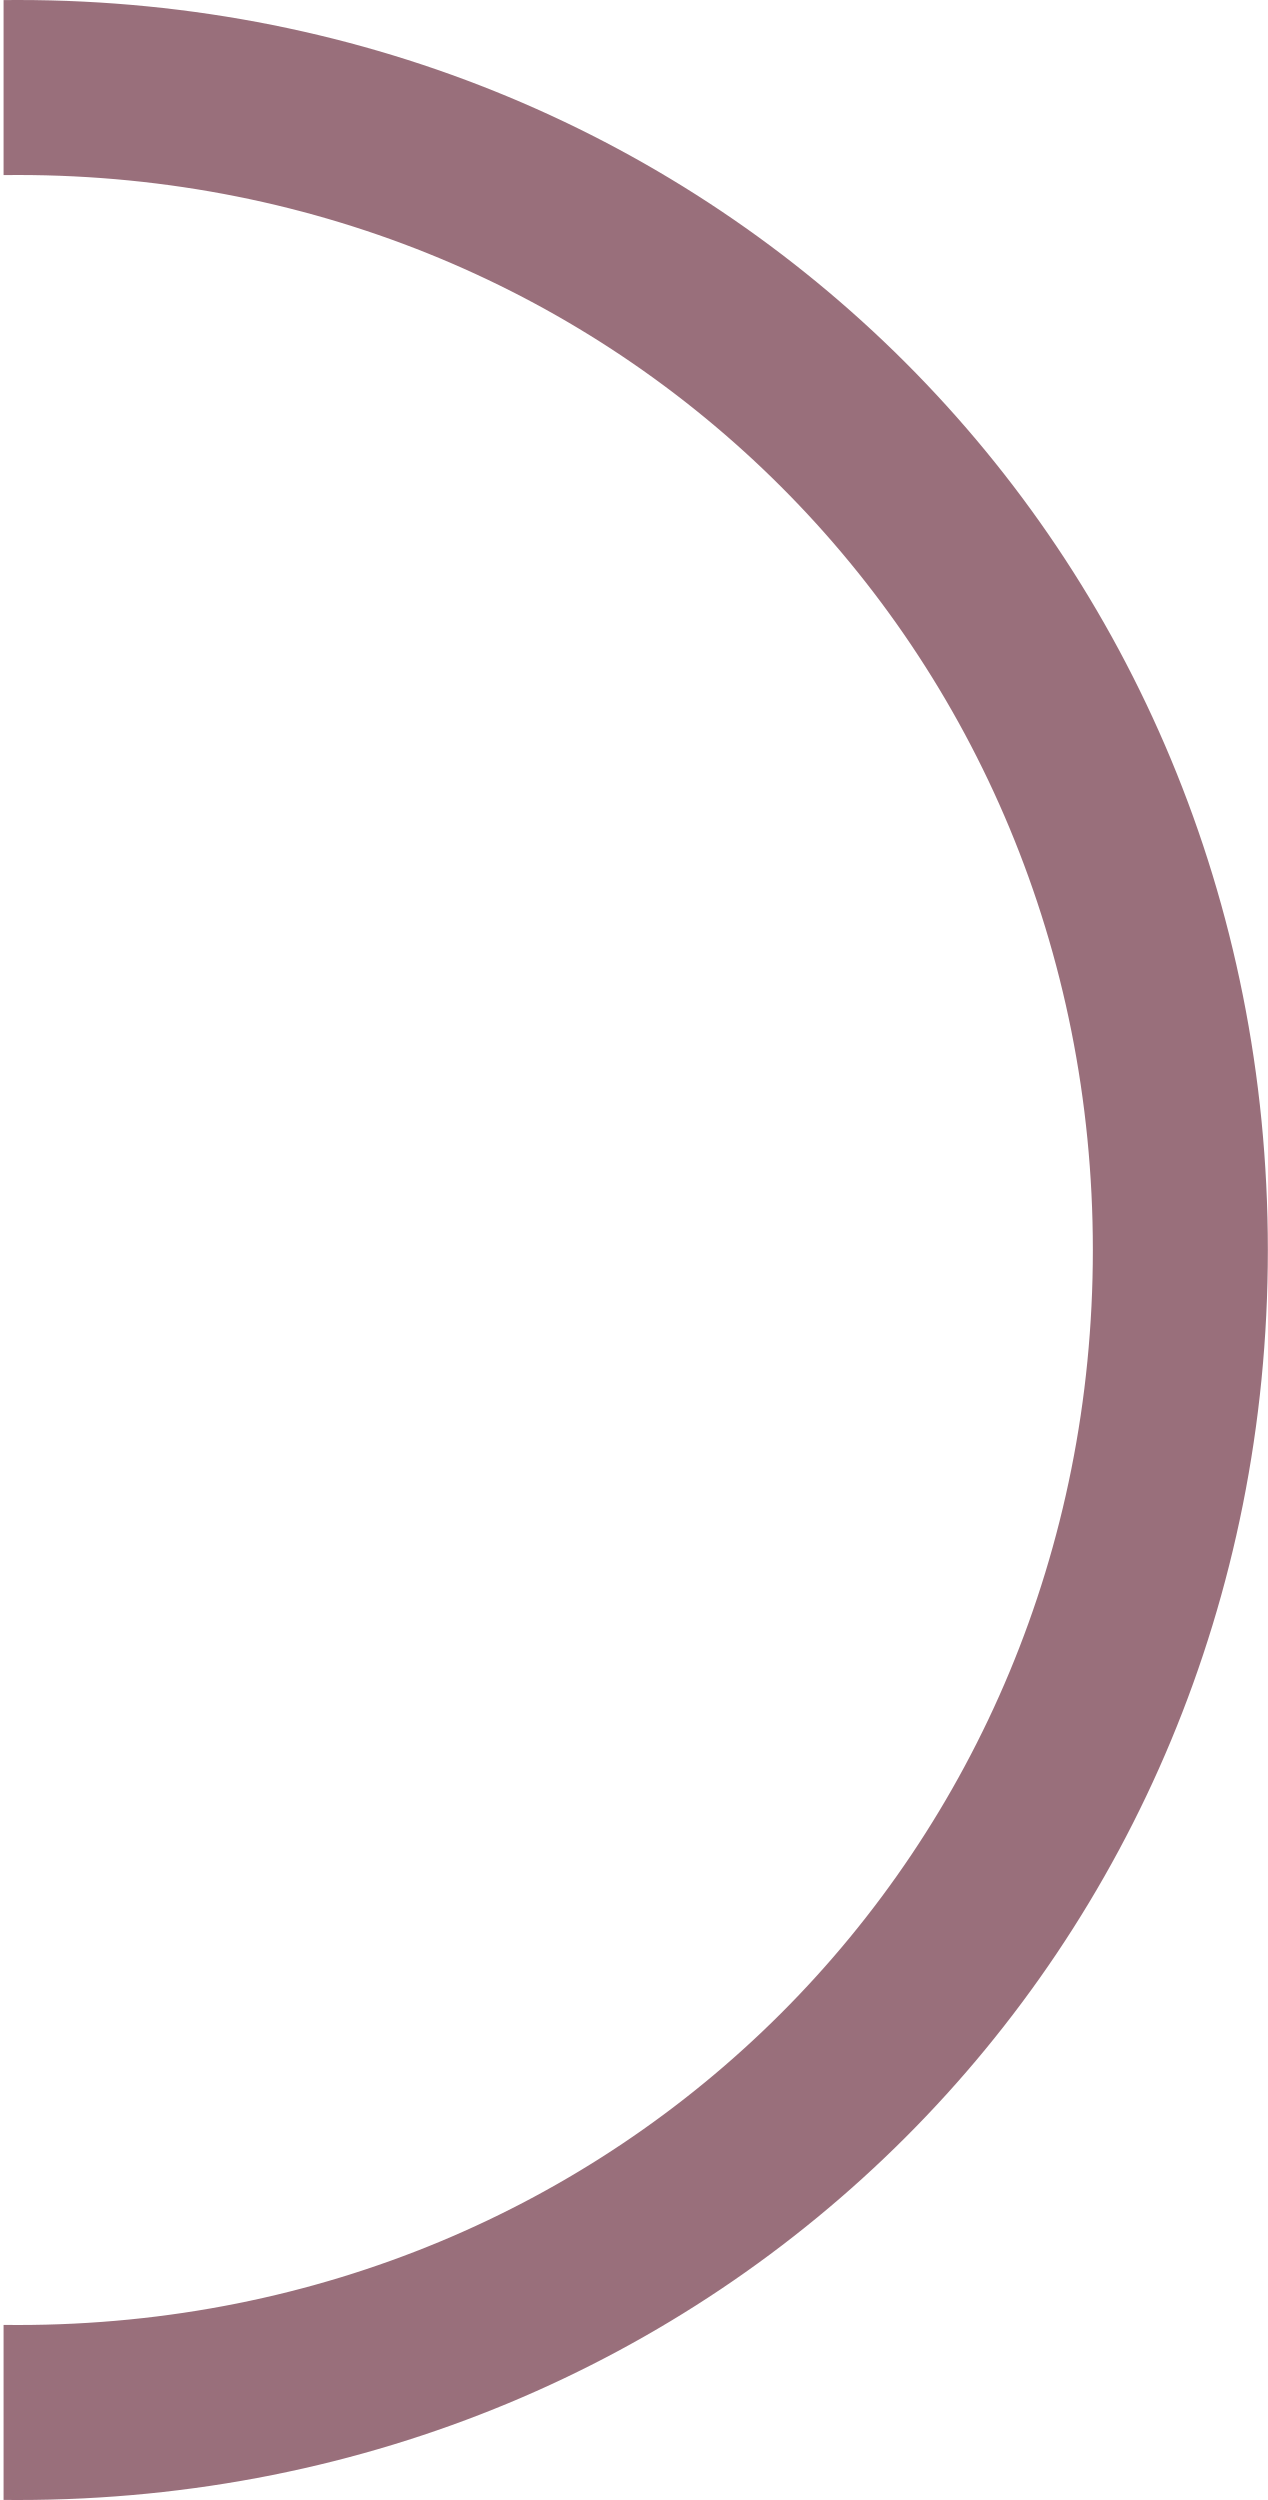
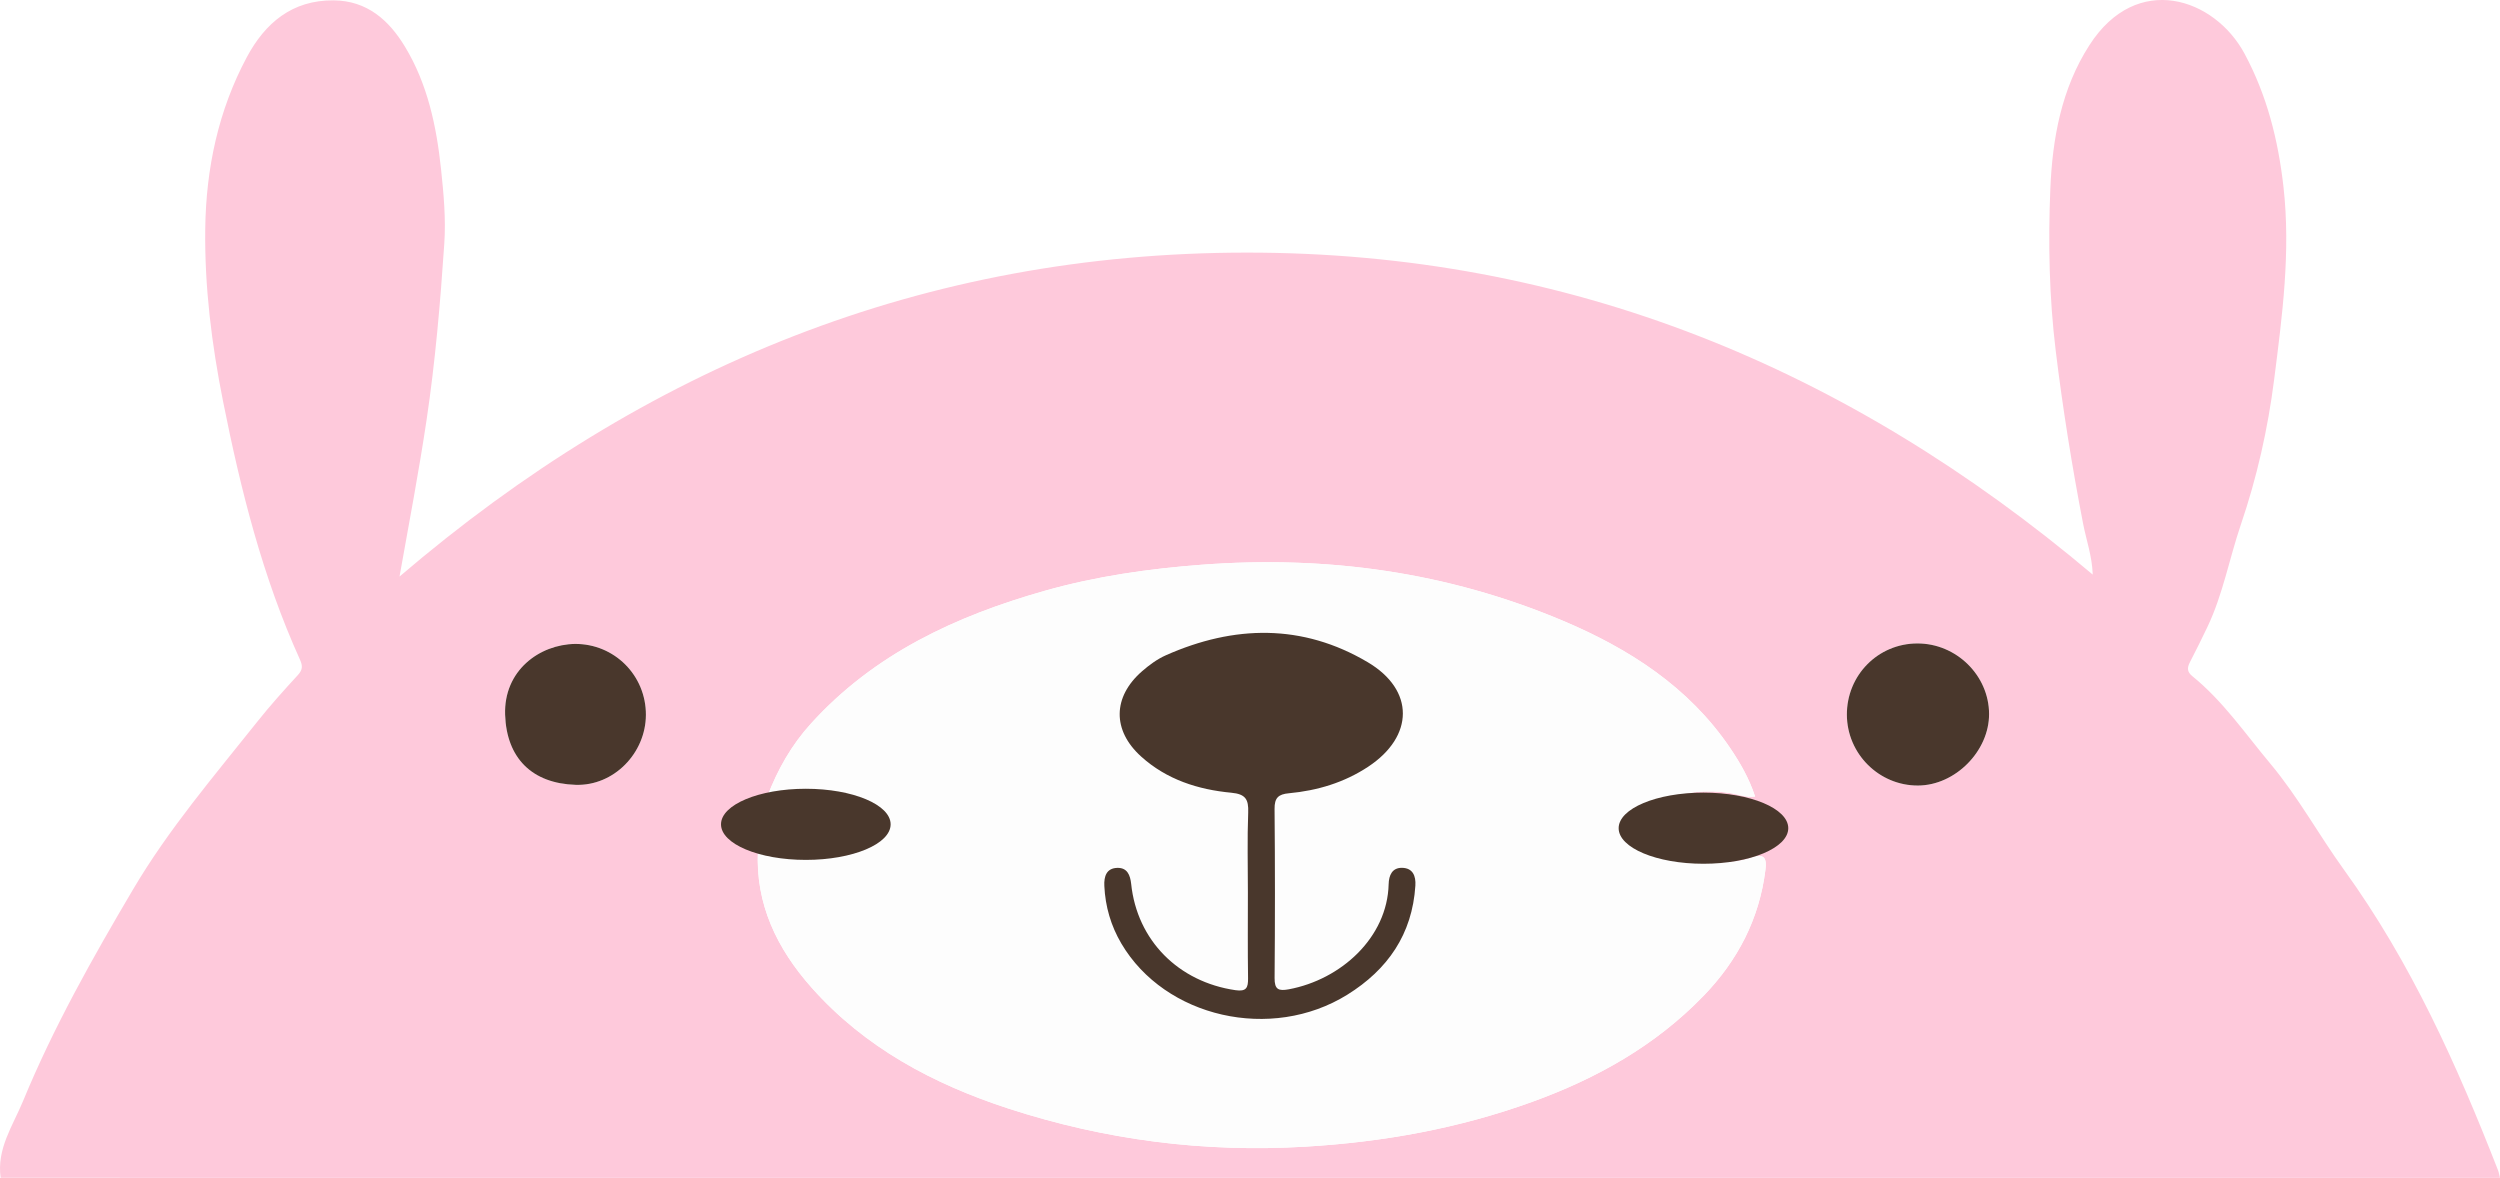
- <svg xmlns="http://www.w3.org/2000/svg" version="1.1" width="355px" height="700px">
-   <g transform="matrix(1 0 0 1 -577 -828 )">
-     <path d="M 5 49  C 3.664 49  2.331 49.008  1 49.025  L 1 0.021  C 2.331 0.007  3.665 0  5 0  C 201 0  355 154  355 350  C 355 546  201 700  5 700  C 3.665 700  2.331 699.993  1 699.979  L 1 650.975  C 2.331 650.992  3.664 651  5 651  C 173.56 651  306 518.56  306 350  C 306 181.44  173.56 49  5 49  Z " fill-rule="nonzero" fill="#996f7b" stroke="none" transform="matrix(1 0 0 1 577 828 )" />
+ <svg xmlns="http://www.w3.org/2000/svg" version="1.1" x="0px" y="0px" width="899.64px" height="423.85px" viewBox="0 0 899.64 423.85" style="overflow:visible;enable-background:new 0 0 899.64 423.85;" xml:space="preserve">
+   <style type="text/css">
+ 	.st0{fill:#FEC9DB;}
+ 	.st1{fill:#FDFDFD;}
+ 	.st2{fill:#49372C;}
+ </style>
+   <defs>
+ </defs>
+   <g>
+     <path class="st0" d="M0.24,423.85c-1.5-10.42,4.4-18.77,8.06-27.64c10.94-26.54,24.99-51.44,39.58-76.15   c12.85-21.76,29.11-40.74,44.69-60.33c4.62-5.81,9.6-11.35,14.63-16.82c1.75-1.9,1.74-3.33,0.74-5.55   c-13.45-29.7-21.3-61-27.66-92.87c-4.12-20.64-6.7-41.33-6.42-62.27c0.29-21.57,4.69-42.45,14.95-61.63   c6.57-12.29,16.3-20.59,31.24-20.46c12.06,0.1,19.92,7.15,25.67,16.65c8.16,13.47,11.35,28.63,12.99,44.08   c0.94,8.9,1.78,17.86,1.17,26.84c-1.43,21.25-3.24,42.44-6.39,63.53c-2.74,18.36-6.21,36.58-9.72,56.25   c88.48-75.69,189-116.54,304.87-116.58c115.88-0.04,216.14,41.37,304.44,115.87c-0.22-6.67-2.34-12.49-3.49-18.46   c-3.97-20.54-7.27-41.16-9.81-61.94c-2.37-19.42-2.76-38.87-1.96-58.3c0.75-18.18,3.97-36.12,14.07-51.82   c17.07-26.57,45.07-16.95,55.82,3.06c8.08,15.05,12.1,31.02,14.01,47.92c2.64,23.38-0.43,46.33-3.36,69.37   c-2.26,17.81-6.21,35.26-11.97,52.17c-4.17,12.24-6.44,25.1-12.04,36.85c-2.03,4.27-4.14,8.5-6.31,12.7   c-1.01,1.96-1.04,3.44,0.86,4.98c11.06,8.96,19.05,20.7,28.08,31.49c9.99,11.93,17.45,25.65,26.53,38.22   c24,33.22,40.62,70.18,55.41,108.1c0.34,0.88,0.48,1.83,0.71,2.75C599.84,423.85,300.04,423.85,0.24,423.85z M635.34,303.19   c-1.96-0.3-3.72,0.44-5.58,0.89c-9.61,2.34-19.3,2.19-28.85-0.08c-6.75-1.6-7.65-3.82-5.86-10.63c0.12-0.44-0.78-1.14-1.2-1.72   c0.51-2.55,2.83-3.02,4.69-3.74c7.81-3.04,15.89-3.83,24.18-2.51c2.87,0.46,5.68,1.68,8.87,1.22c-2.16-6.53-5.37-12.11-8.99-17.46   c-14.94-22.04-36.44-35.77-60.29-45.83c-41.48-17.49-84.88-23.5-129.78-20.11c-19.25,1.45-38.21,4.16-56.73,9.43   c-31.85,9.05-61.2,22.63-83.96,47.74c-6.94,7.66-11.94,16.38-15.79,26.45c2.52-0.08,4.47-1.71,6.03,0.3   c-2.15,2-4.78,2.54-7.61,2.94c-3.92,0.56-7.14,2.83-8.3,6.59c-1.01,3.28,1.28,5.5,4.18,7.03c0.95,0.5,1.62,1.54,2.42,2.34   c-0.98,19.32,6.9,35.38,19.25,49.31c19.15,21.61,43.86,34.76,70.89,43.57c34.71,11.31,70.27,15.9,106.92,13.71   c28.02-1.67,55.12-6.56,81.46-16.09c23.26-8.42,44.41-20.24,61.75-38.18c12.28-12.7,20.08-27.67,22.27-45.35   c0.46-3.73-0.08-6.15-4.88-4.43c-7.39,2.63-15.11,1.65-22.74,1.62c-1.61-0.01-3.09-0.24-3.54-2.16c3.96-0.05,7.92-0.14,11.87-0.14   c6.85,0,13.68-0.04,19.45-4.6c4.3-1.69,5.01-4.51,2.92-8.24C638.58,298.19,635.77,300.28,635.34,303.19z M690.24,282.68   c13.38-0.07,25.6-12.39,25.55-25.76c-0.05-13.87-11.8-25.41-25.83-25.37c-14.14,0.04-25.4,11.44-25.34,25.67   C664.66,271.28,676.2,282.75,690.24,282.68z M206.94,231.72c-12.86,0.2-25.71,9.6-25.17,25.5c0.53,15.6,9.68,24.71,25.38,25.21   c13.75,0.44,25.23-11.41,25.28-25.17C232.48,243.05,221.11,231.66,206.94,231.72z M611.86,288.88c3.2,0.63,5.24,1.49,7.31-0.74   C616.78,287.3,614.88,286.96,611.86,288.88z M609.9,288.42c-2.24,0.22-3.89-0.83-5.94,1.34   C606.14,289.37,607.77,290.29,609.9,288.42z M625.49,289.1c-0.76-1.14-1.74-1.37-2.88-0.74c-0.18,0.1-0.26,0.85-0.16,0.9   C623.46,289.81,624.49,289.99,625.49,289.1z M635.7,292.17c-0.58-0.07-1.04-0.12-1.5-0.17c-0.01,0.27-0.12,0.7-0.01,0.77   c0.26,0.16,0.65,0.23,0.95,0.17C635.33,292.9,635.45,292.54,635.7,292.17z" />
+     <path class="st1" d="M282.07,287.14c-1.57-2-3.51-0.37-6.04-0.3c3.85-10.08,8.84-18.8,15.79-26.45   c22.77-25.11,52.12-38.69,83.96-47.74c18.53-5.26,37.48-7.97,56.73-9.43c44.9-3.38,88.3,2.62,129.78,20.11   c23.85,10.06,45.35,23.8,60.29,45.83c3.62,5.34,6.83,10.93,8.99,17.46c-3.18,0.45-5.99-0.77-8.87-1.22   c-8.29-1.31-16.37-0.52-24.18,2.51c-1.85,0.72-4.18,1.19-4.68,3.74c-5.02,5.89-4.41,9.94,2.33,13.46c2.48,1.3,5.3,1.97,7.96,2.93   c0.45,1.92,1.93,2.15,3.54,2.16c7.62,0.03,15.35,1.02,22.74-1.62c4.8-1.71,5.35,0.71,4.88,4.43c-2.2,17.68-9.99,32.65-22.27,45.35   c-17.34,17.94-38.49,29.77-61.75,38.18c-26.34,9.53-53.44,14.42-81.46,16.09c-36.65,2.19-72.21-2.41-106.92-13.71   c-27.03-8.81-51.74-21.95-70.89-43.57c-12.35-13.93-20.23-29.99-19.26-49.31c11.72,3.44,23.46,4.58,35.2,0.16   c3.78-1.42,7.54-3.19,8.37-7.7c0.83-4.53-3.17-5.84-5.88-7.94c-0.04-1.94-1.56-2.52-2.97-3.03c-6.92-2.47-14.08-3.07-21.37-2.57   c-1.29,0.09-2.1,0.76-2.46,1.99C283.12,287.02,282.6,287.08,282.07,287.14z M449.06,321.08c0,10.33-0.09,20.67,0.05,31   c0.04,3.38-0.62,4.8-4.53,4.24c-20.52-2.97-35.4-17.92-37.53-38.22c-0.34-3.23-1.43-5.89-4.97-5.79c-3.94,0.1-4.85,3.07-4.69,6.51   c0.36,7.4,2.36,14.32,6.12,20.71c15.72,26.69,53.97,35.42,81.32,18.42c14.53-9.03,23.39-21.76,24.49-39.24   c0.22-3.51-0.95-6.36-4.8-6.42c-3.55-0.05-4.75,2.68-4.82,5.91c-0.47,19.2-17.15,34.29-35.9,37.8c-3.69,0.69-5.17,0.12-5.14-4.06   c0.17-20.28,0.17-40.56-0.01-60.84c-0.03-3.97,1.33-5.29,5.16-5.64c10.23-0.95,19.9-3.84,28.56-9.57   c16.48-10.91,16.79-27.55-0.21-37.6c-23.49-13.89-48.06-13.39-72.64-2.48c-3.09,1.37-5.97,3.5-8.54,5.73   c-10.62,9.24-10.77,21.29-0.35,30.7c9.18,8.29,20.47,11.9,32.47,13.03c5.08,0.48,6.24,2.36,6.06,7.11   C448.8,301.94,449.06,311.52,449.06,321.08z" />
+     <path class="st2" d="M690.24,282.68c-14.03,0.07-25.57-11.39-25.63-25.46c-0.06-14.23,11.2-25.64,25.34-25.67   c14.03-0.04,25.79,11.5,25.83,25.37C715.83,270.29,703.61,282.61,690.24,282.68z" />
+     <path class="st2" d="M206.94,231.72c14.17-0.06,25.54,11.33,25.49,25.54c-0.05,13.76-11.53,25.61-25.28,25.17   c-15.7-0.5-24.85-9.61-25.38-25.21C181.23,241.32,194.08,231.92,206.94,231.72z" />
+     <path class="st2" d="M310.44,290.57c2.71,2.1,6.72,3.41,5.88,7.94c-0.83,4.51-4.59,6.28-8.37,7.7c-11.74,4.42-23.49,3.28-35.2-0.16   c-0.79-0.8-1.46-1.84-2.41-2.34c-2.9-1.53-5.18-3.75-4.18-7.03c1.16-3.76,4.38-6.03,8.3-6.59c2.83-0.41,5.46-0.94,7.61-2.94   c0.52-0.06,1.05-0.12,1.57-0.18c8.28,1.01,16.93-0.39,24.7,3.95C308.83,291.18,309.73,290.7,310.44,290.57z" />
+     <path class="st2" d="M604.14,308.04c-2.66-0.96-5.48-1.63-7.96-2.93c-6.74-3.53-7.35-7.57-2.33-13.46c0.42,0.58,1.31,1.29,1.2,1.73   c-1.79,6.81-0.89,9.03,5.86,10.63c9.55,2.27,19.24,2.42,28.85,0.08c1.86-0.45,3.62-1.19,5.58-0.89l0.13,0.11   c-5.77,4.56-12.6,4.6-19.45,4.6C612.06,307.9,608.1,307.99,604.14,308.04z" />
+     <path class="st2" d="M635.34,303.19c0.43-2.91,3.25-5.01,3.05-8.13c2.09,3.73,1.37,6.56-2.92,8.24   C635.46,303.3,635.34,303.19,635.34,303.19z" />
+     <path class="st2" d="M611.86,288.88c3.01-1.92,4.92-1.59,7.31-0.74C617.11,290.38,615.07,289.51,611.86,288.88z" />
+     <path class="st2" d="M609.9,288.42c-2.12,1.87-3.76,0.95-5.94,1.34C606.01,287.59,607.65,288.64,609.9,288.42z" />
+     <path class="st2" d="M625.49,289.1c-1.01,0.9-2.04,0.71-3.04,0.16c-0.09-0.05-0.01-0.8,0.16-0.9   C623.75,287.72,624.73,287.96,625.49,289.1z" />
+     <path class="st2" d="M635.7,292.17c-0.26,0.37-0.37,0.73-0.56,0.77c-0.3,0.07-0.69-0.01-0.95-0.17c-0.11-0.07,0-0.5,0.01-0.77   C634.66,292.05,635.12,292.1,635.7,292.17z" />
+     <path class="st2" d="M449.06,321.08c0-9.57-0.26-19.14,0.11-28.7c0.18-4.75-0.97-6.63-6.06-7.11c-12-1.13-23.29-4.73-32.47-13.03   c-10.42-9.41-10.27-21.46,0.35-30.7c2.57-2.24,5.45-4.36,8.54-5.73c24.58-10.91,49.15-11.41,72.64,2.48   c16.99,10.05,16.69,26.69,0.21,37.6c-8.66,5.73-18.33,8.62-28.56,9.57c-3.83,0.35-5.2,1.68-5.16,5.64   c0.18,20.28,0.18,40.56,0.01,60.84c-0.04,4.18,1.44,4.75,5.14,4.06c18.76-3.51,35.43-18.61,35.9-37.8   c0.08-3.23,1.27-5.96,4.82-5.91c3.85,0.06,5.03,2.9,4.8,6.42c-1.11,17.48-9.96,30.21-24.49,39.24   c-27.34,16.99-65.6,8.27-81.32-18.42c-3.76-6.39-5.77-13.3-6.12-20.71c-0.17-3.44,0.75-6.41,4.69-6.51   c3.54-0.09,4.63,2.56,4.97,5.79c2.13,20.29,17.01,35.24,37.53,38.22c3.91,0.57,4.57-0.86,4.53-4.24   C448.97,341.75,449.06,331.42,449.06,321.08z" />
+     <path class="st0" d="M310.44,290.57c-0.71,0.13-1.61,0.62-2.1,0.35c-7.76-4.34-16.42-2.94-24.7-3.95c0.36-1.23,1.18-1.9,2.46-1.99   c7.29-0.5,14.45,0.1,21.37,2.57C308.88,288.04,310.4,288.63,310.44,290.57z" />
+     <ellipse class="st2" cx="289.98" cy="296.64" rx="30.52" ry="12.8" />
+     <ellipse class="st2" cx="613" cy="298.03" rx="30.52" ry="12.8" />
  </g>
</svg>
